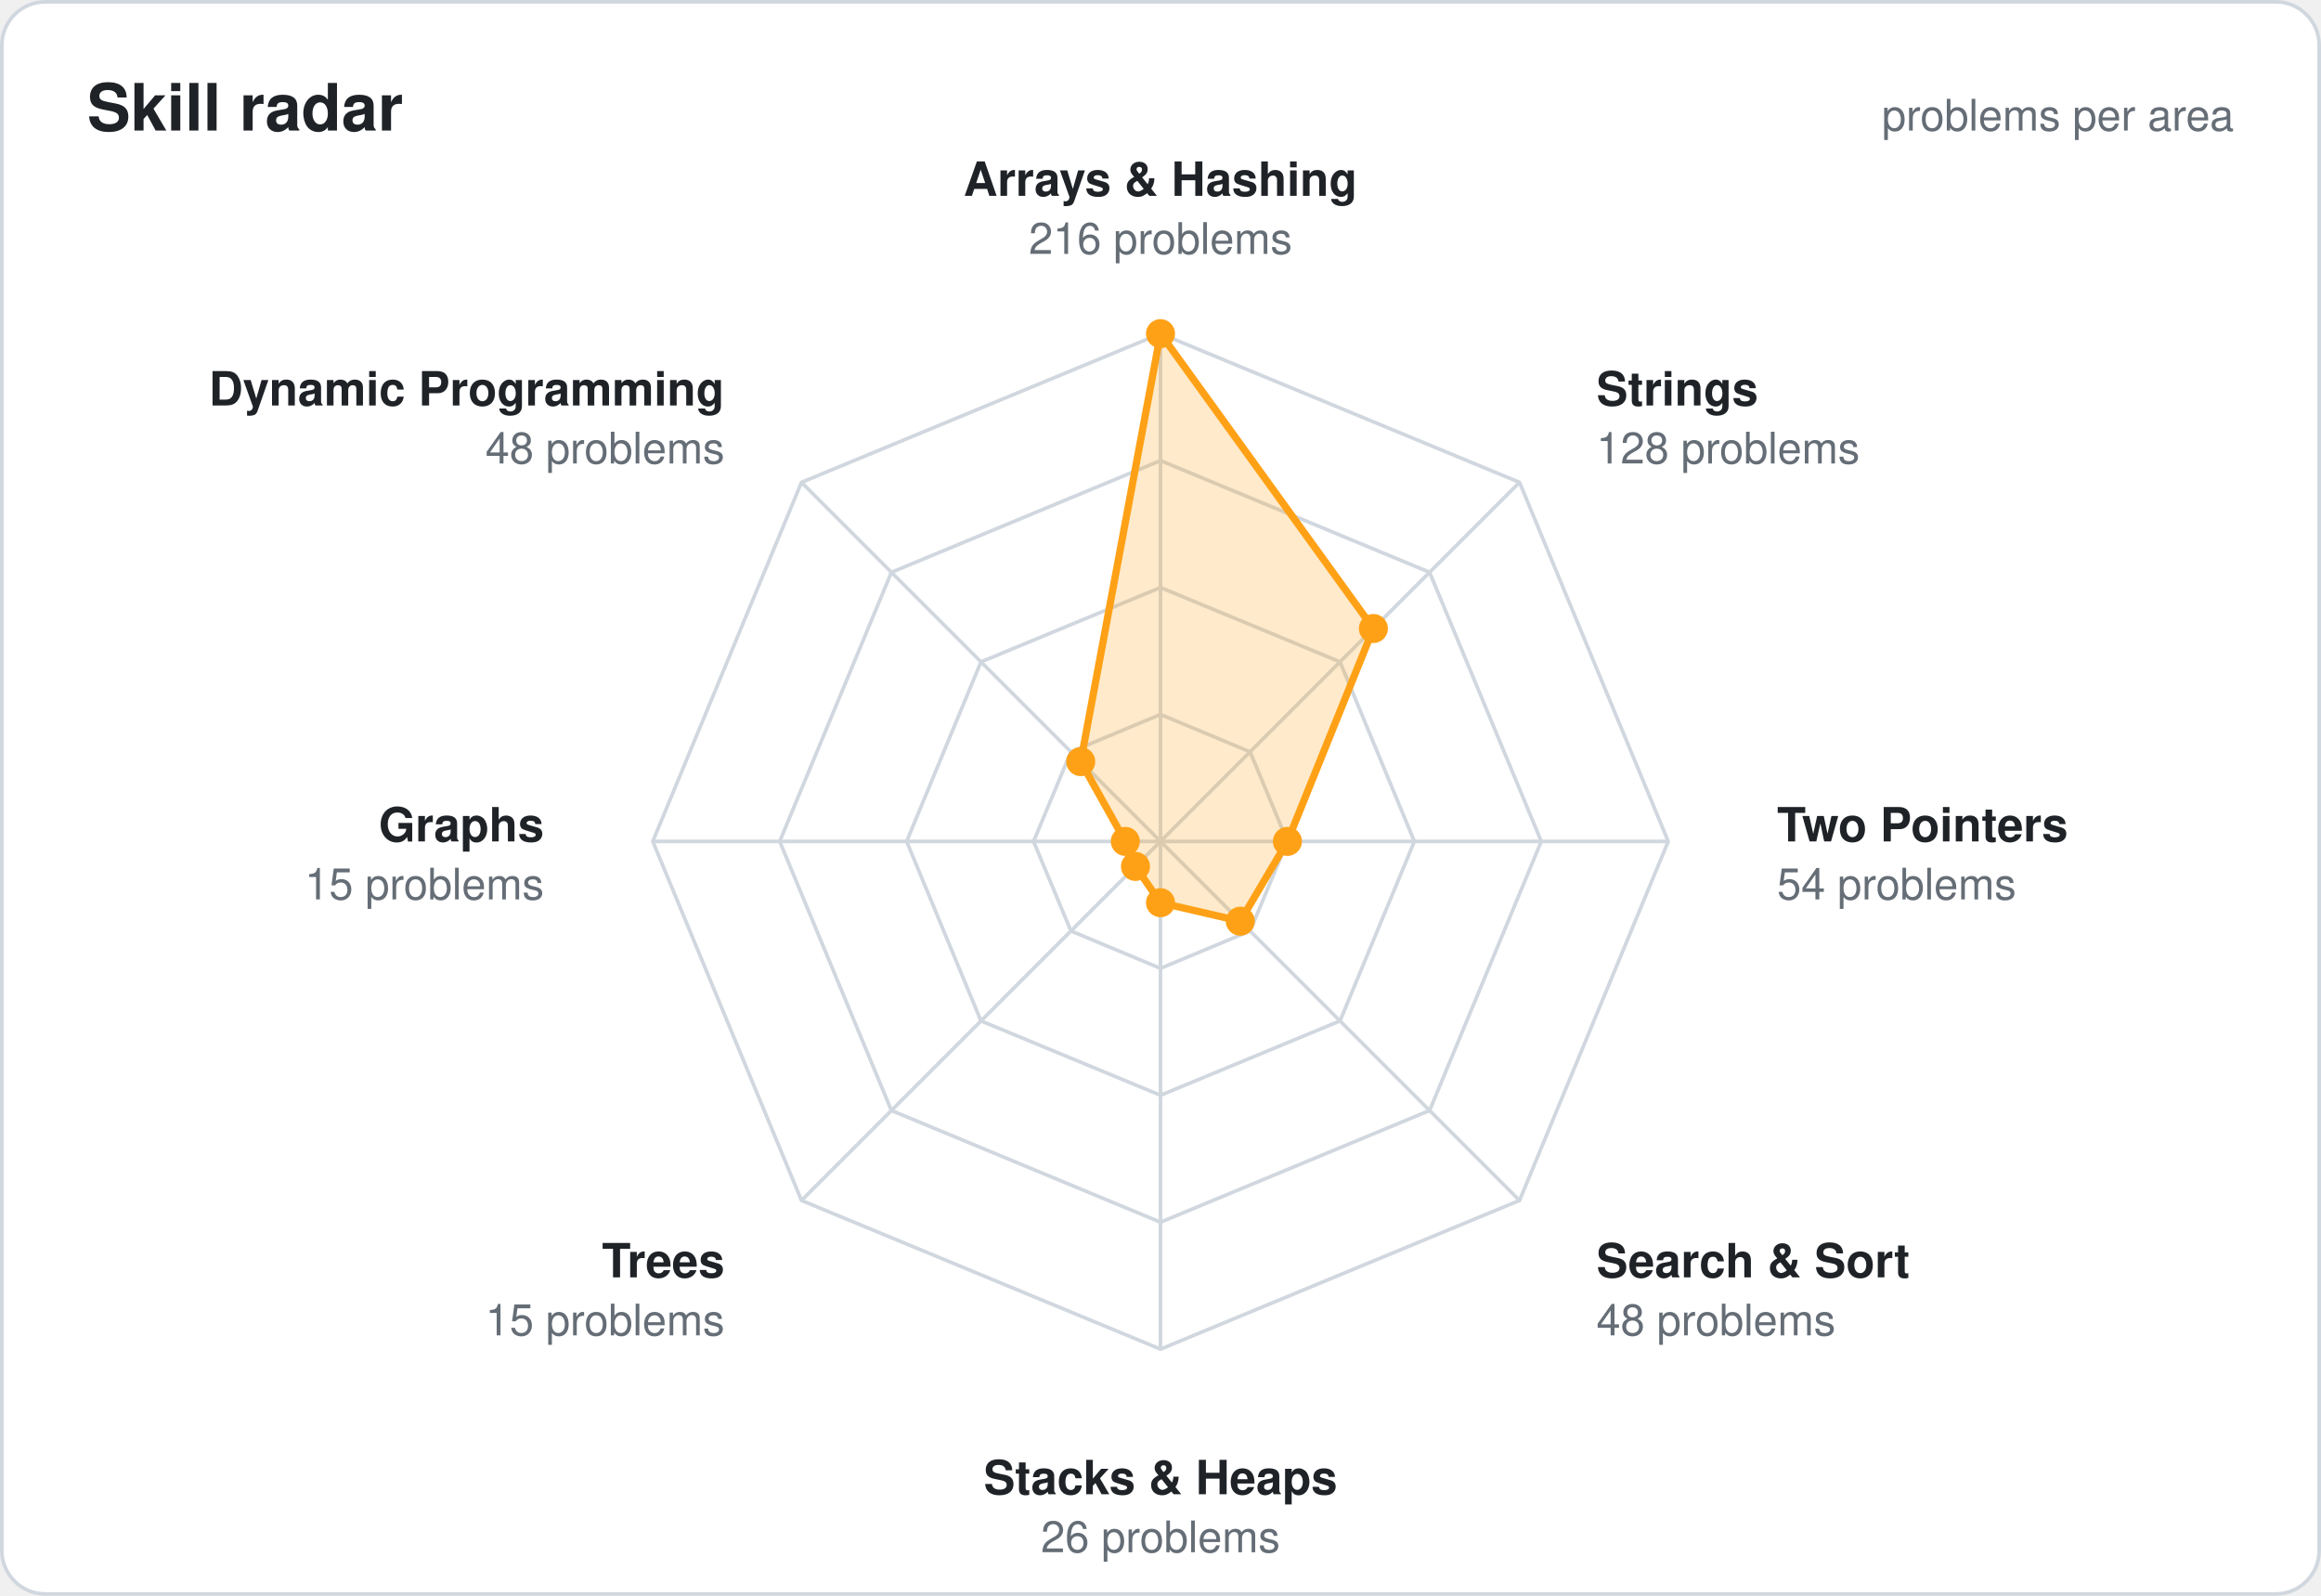
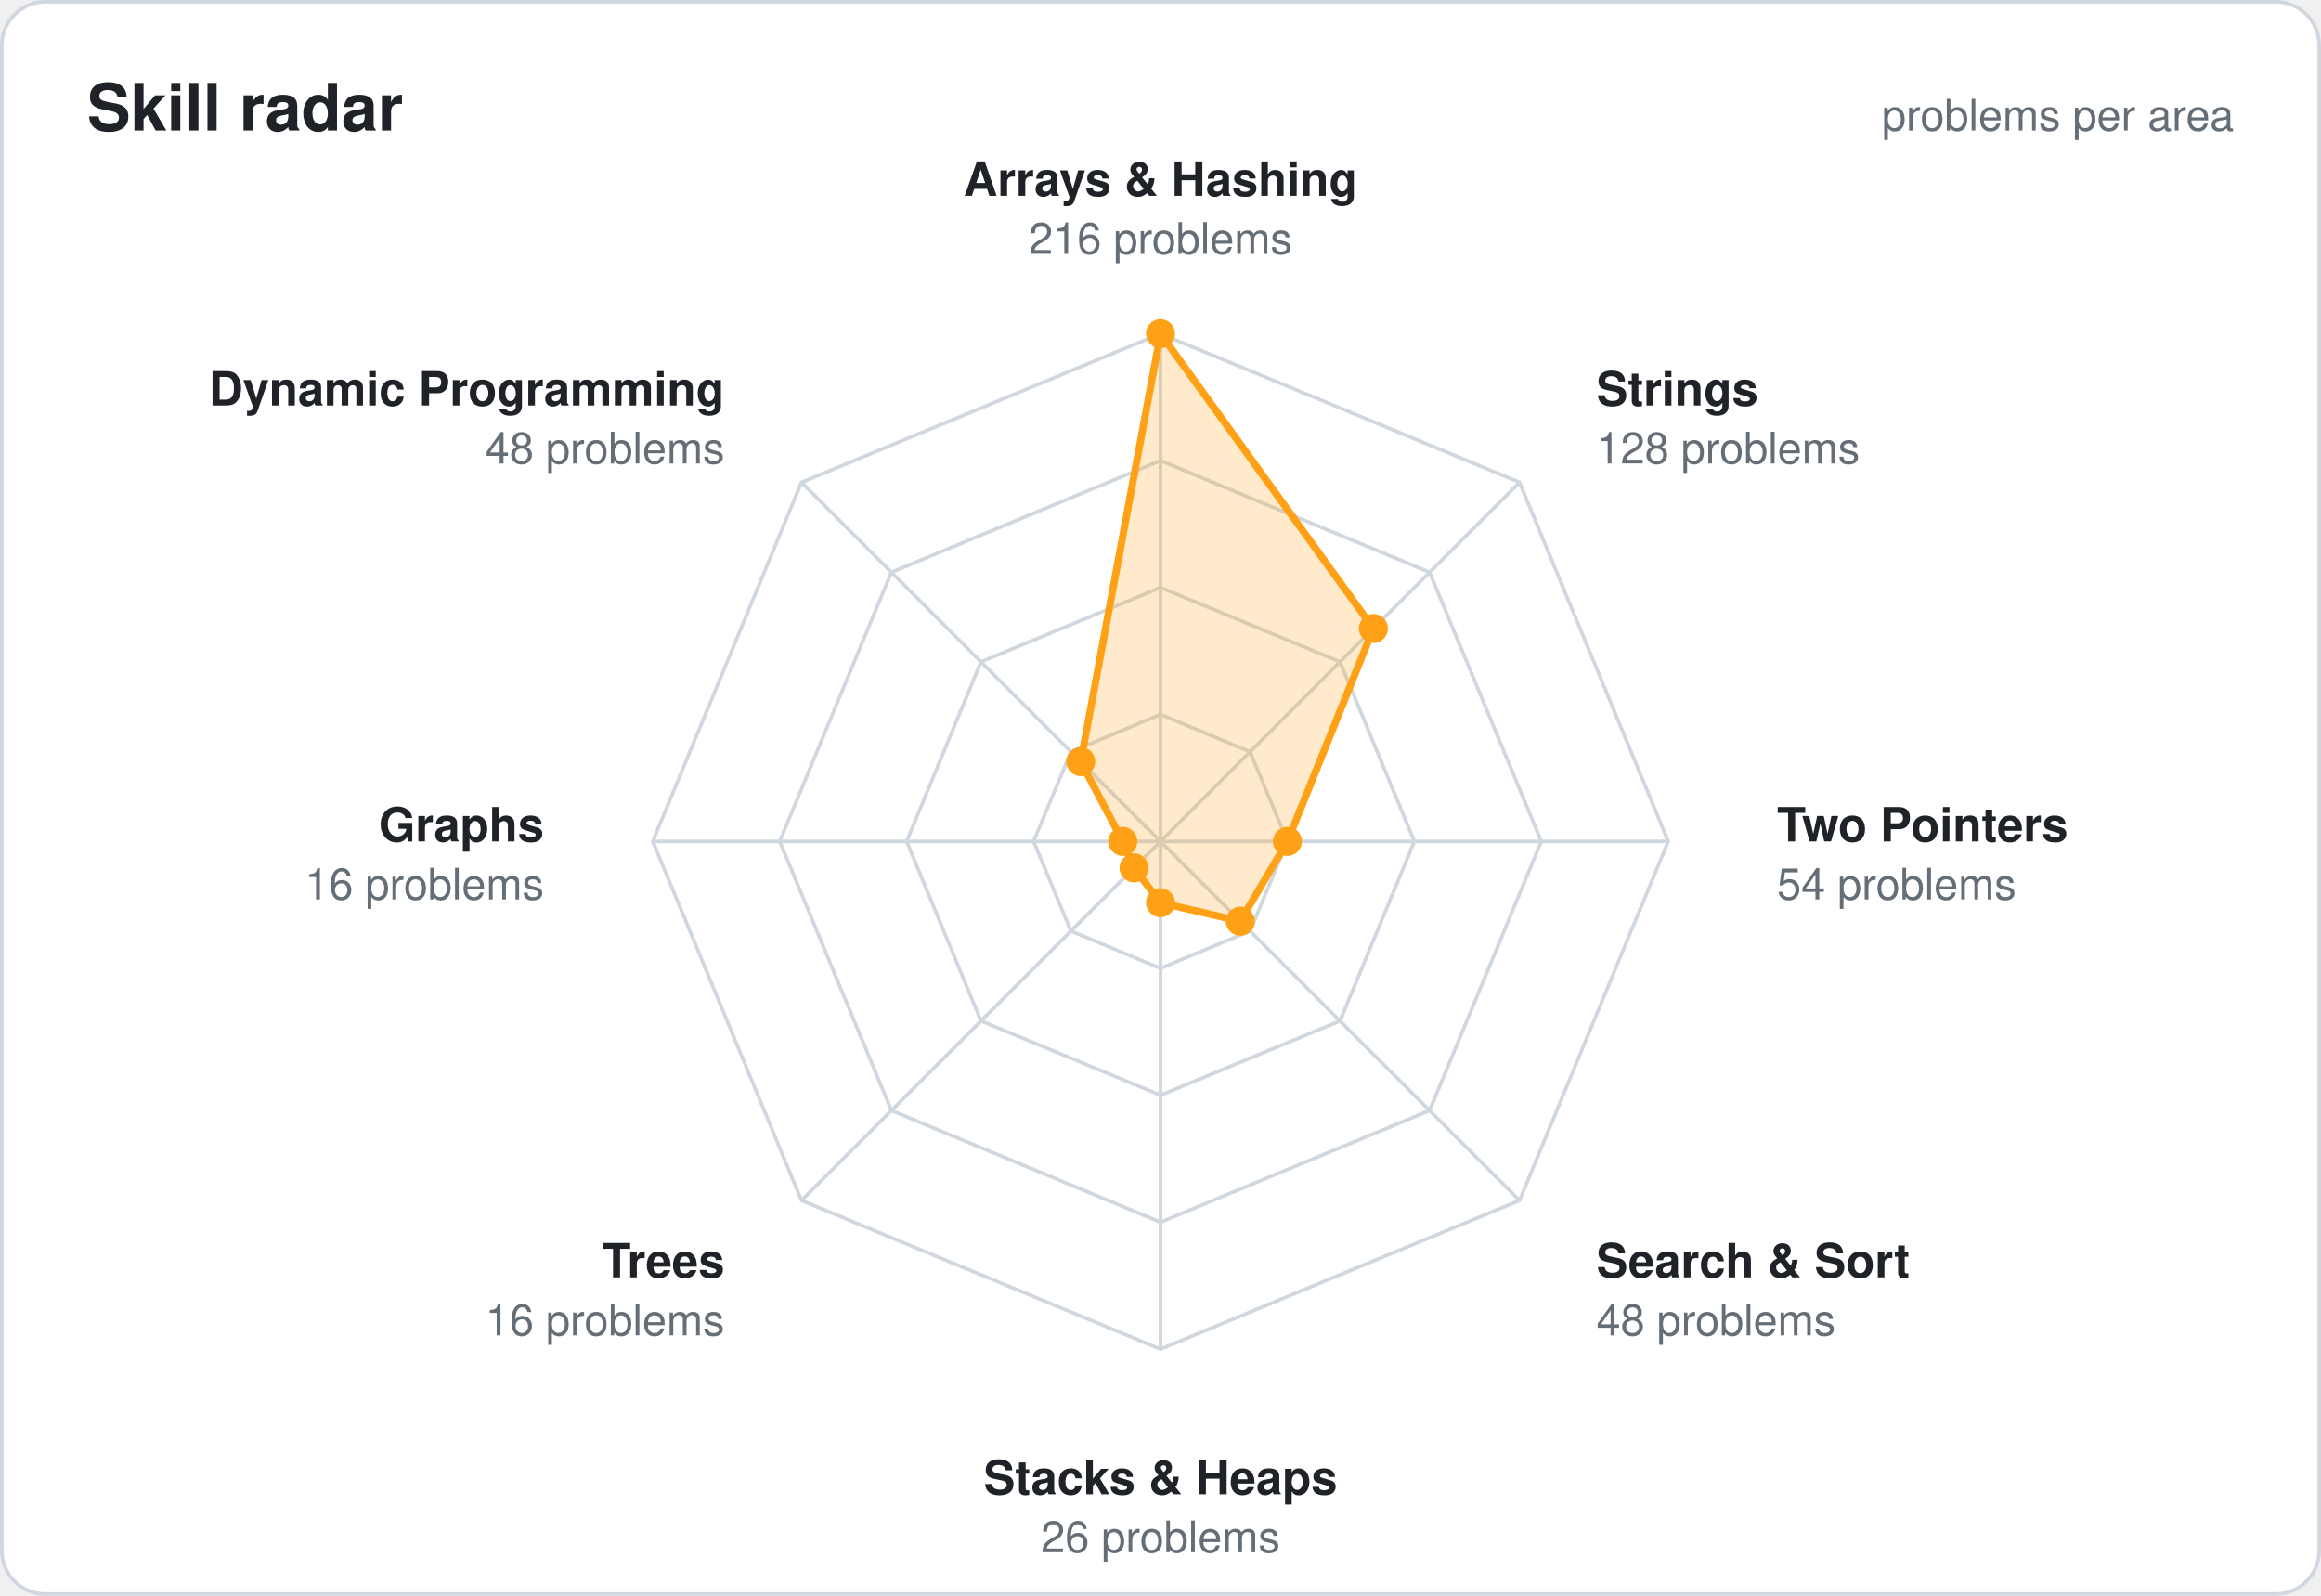
<svg xmlns="http://www.w3.org/2000/svg" width="640" height="440" viewBox="0 0 640 440" font-family="-apple-system,BlinkMacSystemFont,'Segoe UI',Helvetica,Arial,sans-serif" role="img" aria-labelledby="t">
  <style>
.bg{fill:#ffffff;stroke:#d0d7de}.title{fill:#1f2328;font-size:18px;font-weight:600}.muted{fill:#656d76;font-size:12px}
.label{fill:#1f2328;font-size:13px;font-weight:600}.value{fill:#1f2328;font-size:22px;font-weight:700}.value-sm{fill:#1f2328;font-size:14px;font-weight:700}
.total{fill:#1f2328;font-size:30px;font-weight:700}.track{fill:#eaeef2}.ring-track{stroke:#eaeef2}.divider{stroke:#d0d7de}.grid{stroke:#d0d7de;fill:none}
@media (prefers-color-scheme: dark){.bg{fill:#0d1117;stroke:#30363d}.title,.label,.value,.value-sm,.total{fill:#e6edf3}.muted{fill:#8b949e}.track{fill:#21262d}.ring-track{stroke:#21262d}.divider{stroke:#30363d}.grid{stroke:#30363d}}
@keyframes ls-fade{from{opacity:0;transform:translateY(6px)}to{opacity:1;transform:none}}
@keyframes ls-grow{from{transform:scaleX(0)}to{transform:scaleX(1)}}
@keyframes ls-pop{from{opacity:0;transform:scale(.2)}to{opacity:1;transform:scale(1)}}
@keyframes ls-pulse{0%,100%{opacity:1}50%{opacity:.3}}
.fade{animation:ls-fade .6s ease-out both}
.grow{transform-box:fill-box;transform-origin:left center;animation:ls-grow .9s cubic-bezier(.2,.7,.3,1) both}
.pulse{animation:ls-pulse 1.8s ease-in-out infinite}
.d1{animation-delay:0.12s}
.d2{animation-delay:0.24s}
.d3{animation-delay:0.36s}
.d4{animation-delay:0.48s}
.d5{animation-delay:0.60s}
.d6{animation-delay:0.72s}
.d7{animation-delay:0.84s}
.d8{animation-delay:0.96s}
@media (prefers-reduced-motion: reduce){*{animation:none!important}}
.shape{transform-origin:320px 232px;animation:ls-pop 1s cubic-bezier(.2,.7,.3,1) both}
</style>
  <rect x="0.5" y="0.5" width="639" height="439" rx="12" class="bg" />
  <g class="fade">
    <text x="24" y="36" class="title">Skill radar</text>
    <text x="616" y="36" class="muted" text-anchor="end">problems per area</text>
  </g>
  <polygon points="320.0,197.0 344.7,207.3 355.0,232.0 344.7,256.7 320.0,267.0 295.3,256.7 285.0,232.0 295.3,207.3" class="grid" stroke-width="1" />
  <polygon points="320.0,162.0 369.5,182.5 390.0,232.0 369.5,281.5 320.0,302.0 270.5,281.5 250.0,232.0 270.5,182.5" class="grid" stroke-width="1" />
  <polygon points="320.0,127.0 394.2,157.8 425.0,232.0 394.2,306.2 320.0,337.0 245.8,306.2 215.0,232.0 245.8,157.8" class="grid" stroke-width="1" />
  <polygon points="320.0,92.0 419.0,133.0 460.0,232.0 419.0,331.0 320.0,372.0 221.0,331.0 180.0,232.0 221.0,133.0" class="grid" stroke-width="1" />
  <line x1="320" y1="232" x2="320.0" y2="92.0" class="grid" stroke-width="1" />
  <line x1="320" y1="232" x2="419.0" y2="133.0" class="grid" stroke-width="1" />
  <line x1="320" y1="232" x2="460.0" y2="232.0" class="grid" stroke-width="1" />
  <line x1="320" y1="232" x2="419.0" y2="331.0" class="grid" stroke-width="1" />
  <line x1="320" y1="232" x2="320.0" y2="372.0" class="grid" stroke-width="1" />
  <line x1="320" y1="232" x2="221.0" y2="331.0" class="grid" stroke-width="1" />
  <line x1="320" y1="232" x2="180.0" y2="232.0" class="grid" stroke-width="1" />
  <line x1="320" y1="232" x2="221.0" y2="133.0" class="grid" stroke-width="1" />
-   <polygon points="320.0,92.0 378.7,173.3 355.0,232.0 342.0,254.0 320.0,248.9 313.1,238.9 310.3,232.0 298.0,210.0" fill="#ffa116" fill-opacity="0.22" stroke="#ffa116" stroke-width="2" stroke-linejoin="round" class="shape" />
+   <polygon points="320.0,92.0 378.7,173.3 355.0,232.0 342.0,254.0 320.0,248.9 312.7,239.3 309.6,232.0 298.0,210.0" fill="#ffa116" fill-opacity="0.22" stroke="#ffa116" stroke-width="2" stroke-linejoin="round" class="shape" />
  <circle cx="320.0" cy="92.0" r="4" fill="#ffa116" class="fade d1" />
  <circle cx="378.7" cy="173.3" r="4" fill="#ffa116" class="fade d2" />
  <circle cx="355.0" cy="232.0" r="4" fill="#ffa116" class="fade d3" />
  <circle cx="342.0" cy="254.0" r="4" fill="#ffa116" class="fade d4" />
  <circle cx="320.0" cy="248.9" r="4" fill="#ffa116" class="fade d5" />
-   <circle cx="313.1" cy="238.9" r="4" fill="#ffa116" class="fade d6" />
-   <circle cx="310.3" cy="232.0" r="4" fill="#ffa116" class="fade d7" />
+   <circle cx="312.7" cy="239.3" r="4" fill="#ffa116" class="fade d6" />
+   <circle cx="309.6" cy="232.0" r="4" fill="#ffa116" class="fade d7" />
  <circle cx="298.0" cy="210.0" r="4" fill="#ffa116" class="fade d8" />
  <g class="fade d1">
    <text x="320.0" y="54.0" class="label" text-anchor="middle">Arrays &amp; Hashing</text>
    <text x="320.0" y="70.0" class="muted" text-anchor="middle">216 problems</text>
  </g>
  <g class="fade d2">
    <text x="440.2" y="111.8" class="label" text-anchor="start">Strings</text>
    <text x="440.2" y="127.8" class="muted" text-anchor="start">128 problems</text>
  </g>
  <g class="fade d3">
    <text x="490.0" y="232.0" class="label" text-anchor="start">Two Pointers</text>
    <text x="490.0" y="248.0" class="muted" text-anchor="start">54 problems</text>
  </g>
  <g class="fade d4">
    <text x="440.2" y="352.2" class="label" text-anchor="start">Search &amp; Sort</text>
    <text x="440.2" y="368.2" class="muted" text-anchor="start">48 problems</text>
  </g>
  <g class="fade d5">
    <text x="320.0" y="412.0" class="label" text-anchor="middle">Stacks &amp; Heaps</text>
    <text x="320.0" y="428.0" class="muted" text-anchor="middle">26 problems</text>
  </g>
  <g class="fade d6">
    <text x="199.8" y="352.2" class="label" text-anchor="end">Trees</text>
-     <text x="199.8" y="368.2" class="muted" text-anchor="end">15 problems</text>
+     <text x="199.8" y="368.2" class="muted" text-anchor="end">16 problems</text>
  </g>
  <g class="fade d7">
    <text x="150.0" y="232.0" class="label" text-anchor="end">Graphs</text>
-     <text x="150.0" y="248.0" class="muted" text-anchor="end">15 problems</text>
+     <text x="150.0" y="248.0" class="muted" text-anchor="end">16 problems</text>
  </g>
  <g class="fade d8">
    <text x="199.8" y="111.8" class="label" text-anchor="end">Dynamic Programming</text>
    <text x="199.8" y="127.8" class="muted" text-anchor="end">48 problems</text>
  </g>
</svg>
